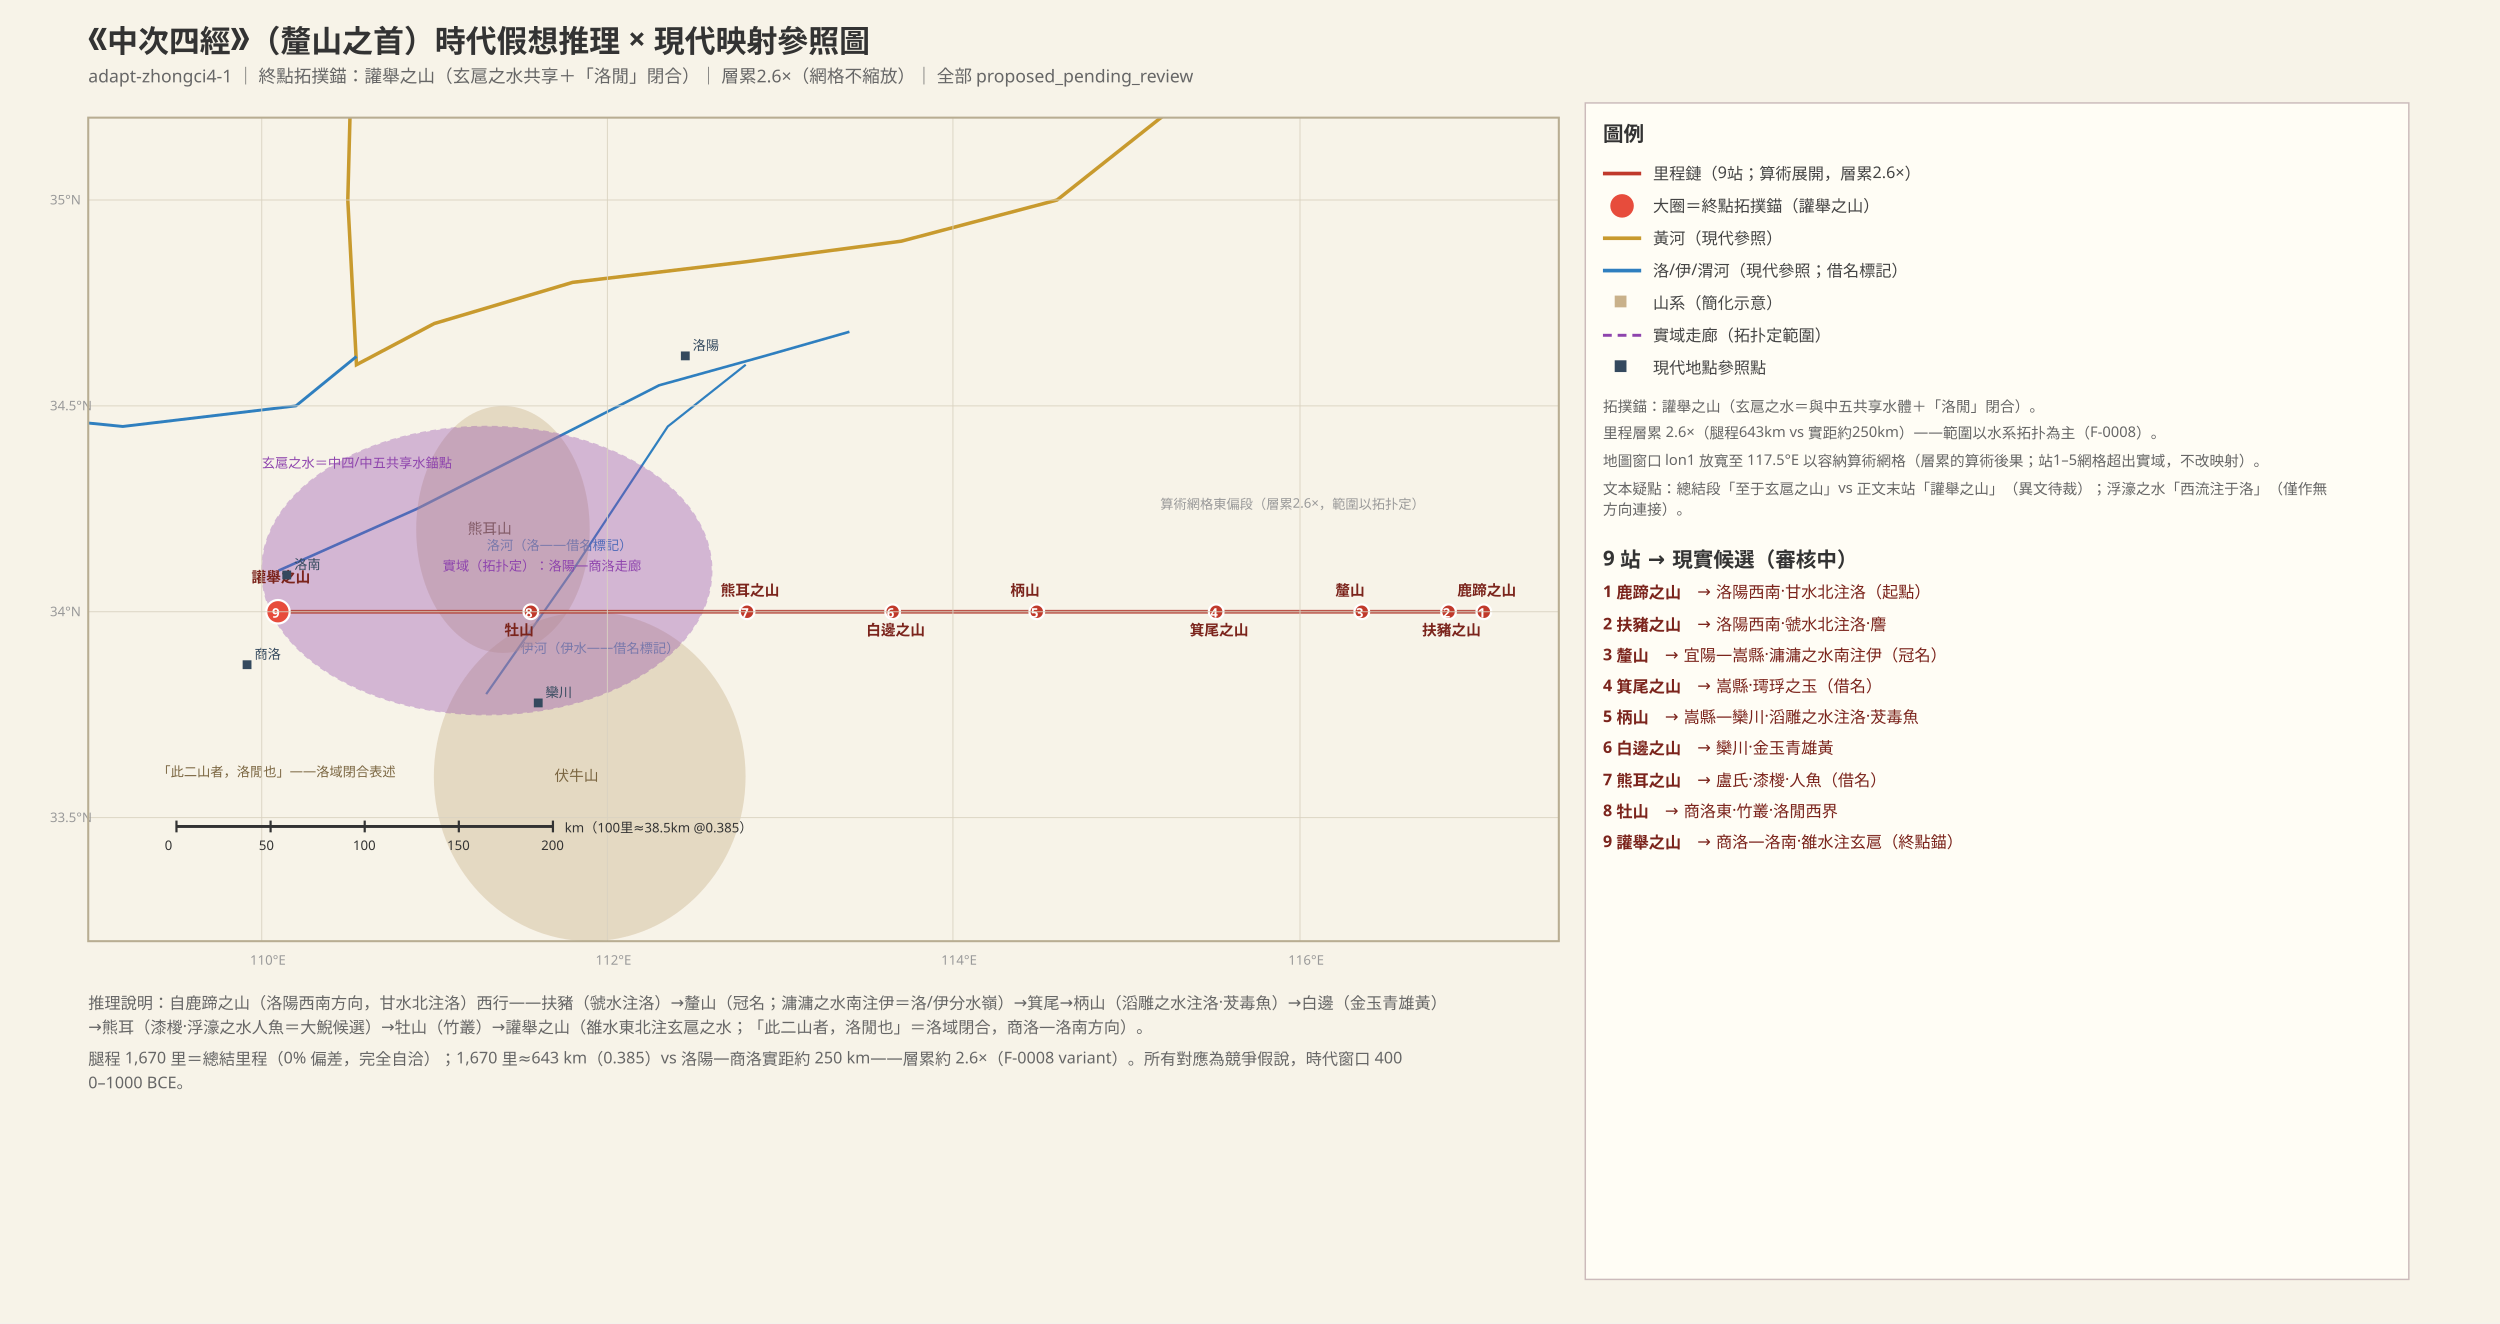
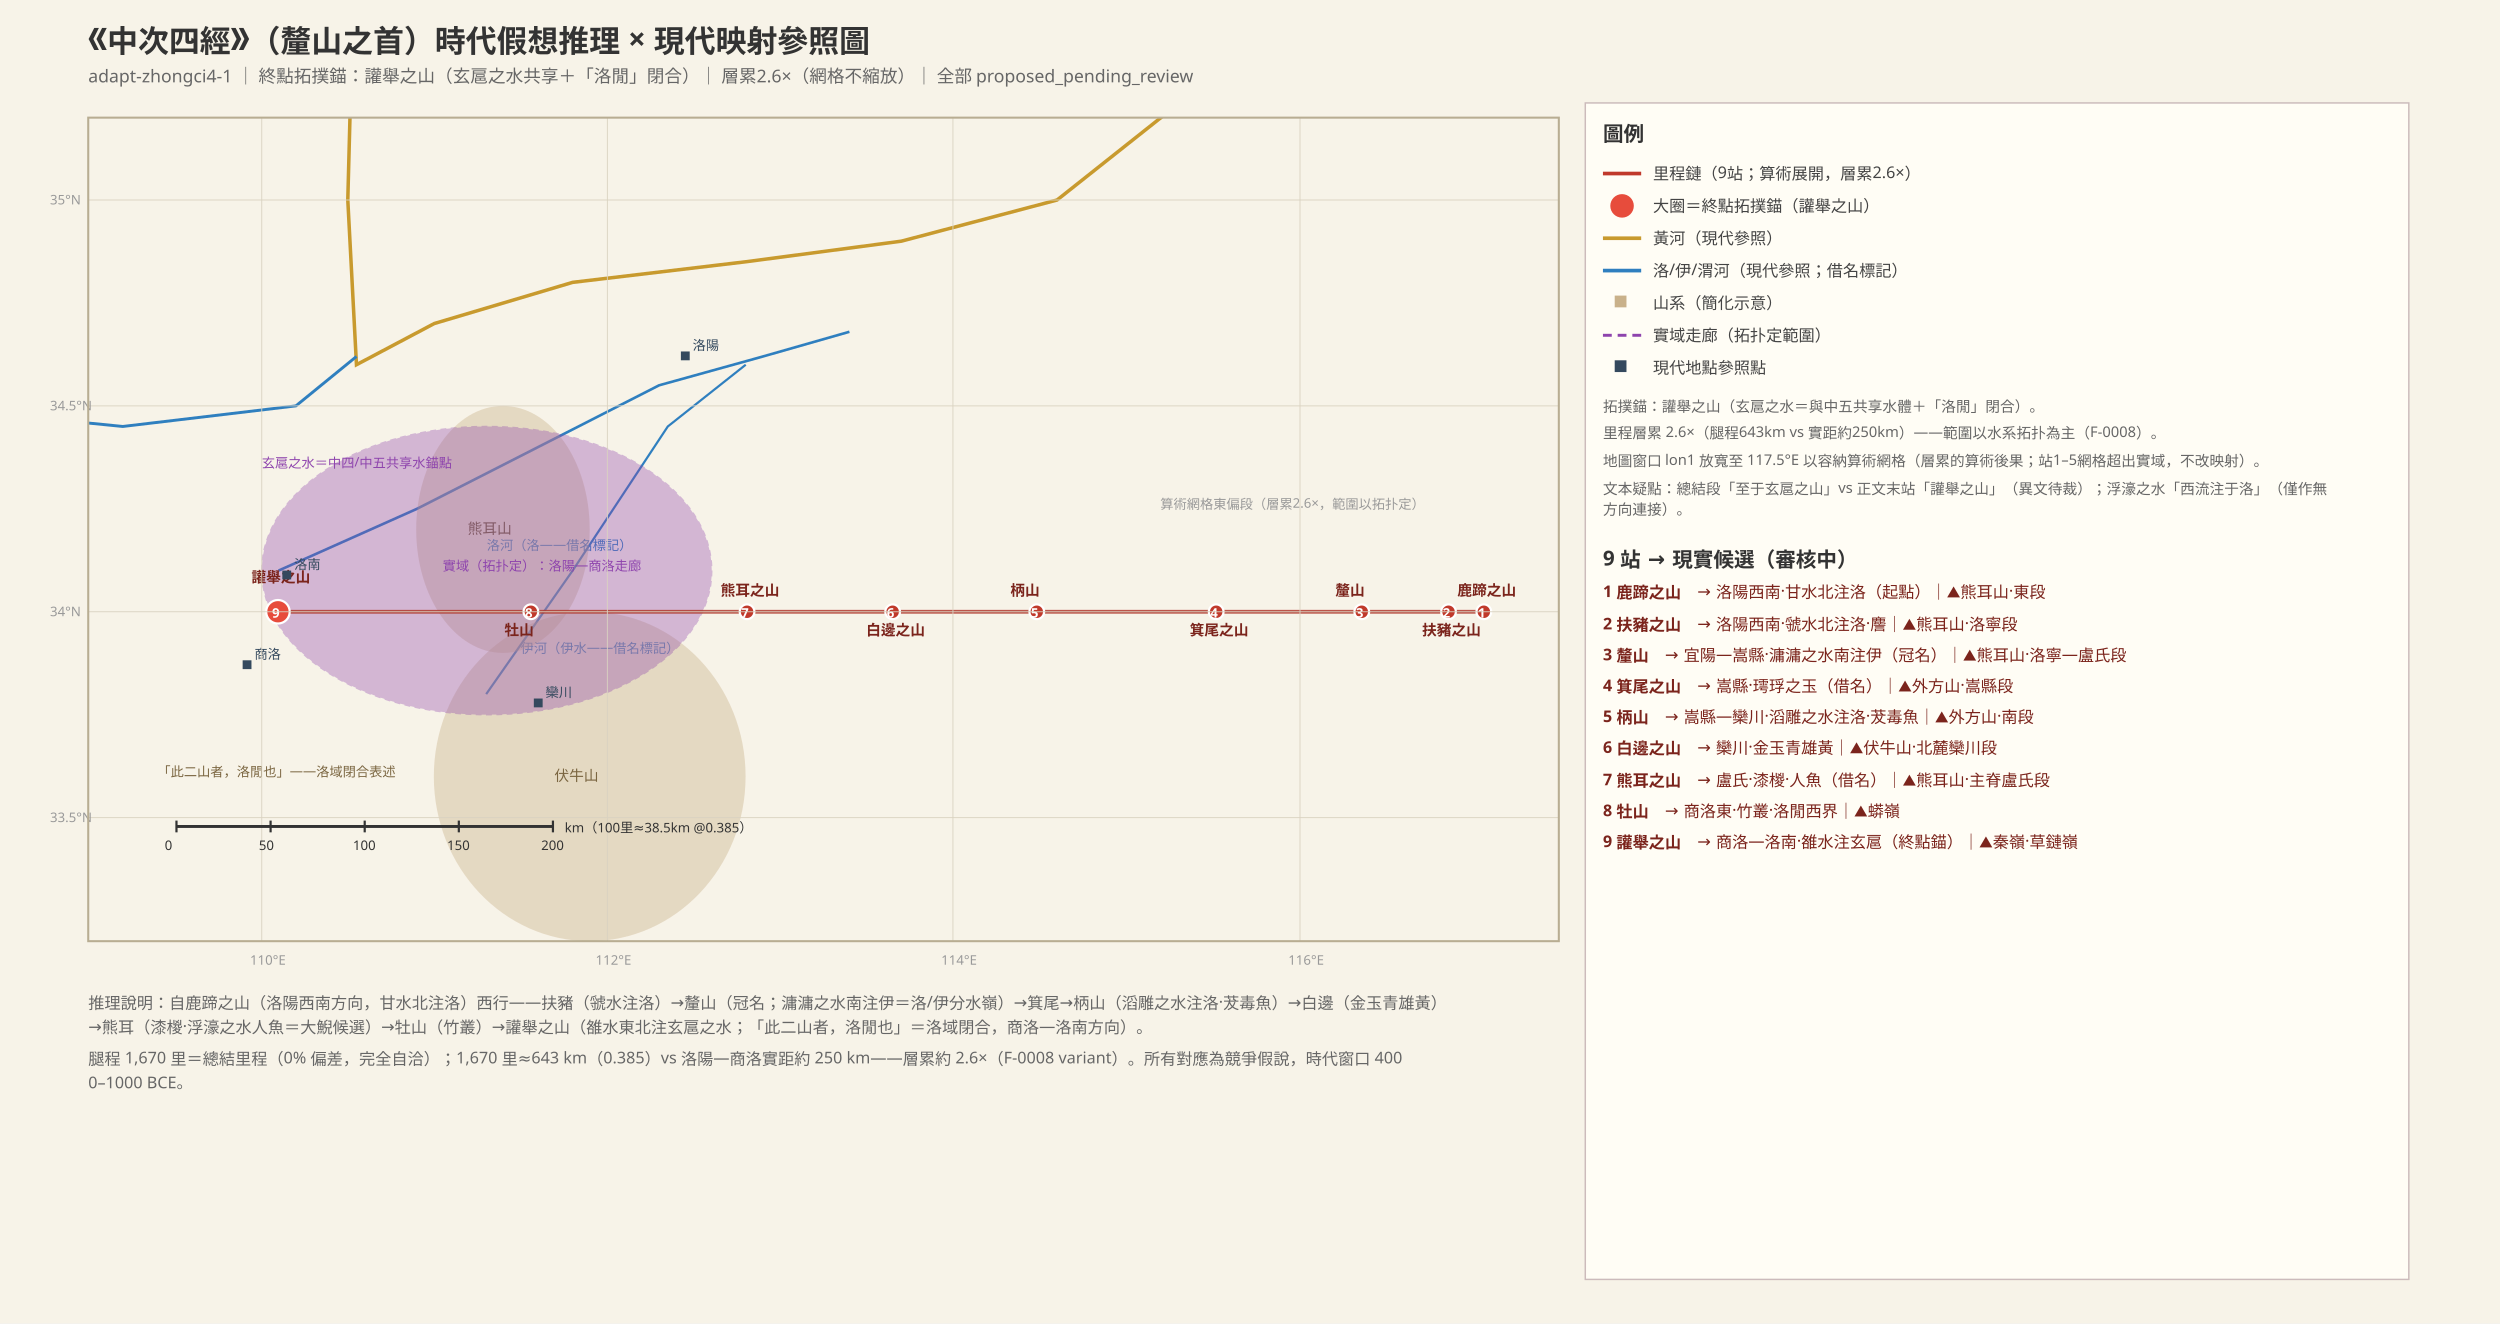
<svg xmlns="http://www.w3.org/2000/svg" width="1700" height="900" font-family="PingFang SC, Hiragino Sans GB, Microsoft YaHei, sans-serif">
  <rect width="1700" height="900" fill="#f7f3e8" />
  <defs>
    <marker id="arr" markerWidth="8" markerHeight="8" refX="7" refY="3" orient="auto">
      <path d="M0,0 L7,3 L0,6 Z" fill="#555" />
    </marker>
    <pattern id="sand" width="8" height="8" patternUnits="userSpaceOnUse">
      <rect width="8" height="8" fill="#efe3c0" />
      <circle cx="2" cy="2" r="0.8" fill="#d6b96a" />
      <circle cx="6" cy="6" r="0.8" fill="#d6b96a" />
    </pattern>
    <clipPath id="mapclip">
      <rect x="60" y="80" width="1000" height="560" />
    </clipPath>
  </defs>
  <text x="60" y="34" font-size="21" font-weight="bold" fill="#333">《中次四經》（釐山之首）時代假想推理 × 現代映射參照圖</text>
  <text x="60" y="56" font-size="12" fill="#666">adapt-zhongci4-1 ｜ 終點拓撲錨：讙舉之山（玄扈之水共享＋「洛閒」閉合）｜ 層累2.6×（網格不縮放）｜ 全部 proposed_pending_review</text>
  <g clip-path="url(#mapclip)">
    <polyline points="-1410.6,248.0 -1234.1,304.0 -1057.6,136.0 -940.0,-32.0 -787.1,-116.0 -645.9,-158.0 -551.8,-172.0 -481.2,-284.0 -410.6,-508.0 -340.0,-676.0 -269.4,-844.0 -187.1,-1012.0 -128.2,-1180.0 -10.6,-1348.0 118.8,-1404.0 224.7,-1404.0 307.1,-1348.0 365.9,-1264.0 365.9,-1068.0 330.6,-844.0 283.5,-592.0 260.0,-340.0 242.4,-88.0 236.5,136.0 242.4,248.0 295.3,220.0 389.4,192.0 507.1,178.0 612.9,164.0 718.8,136.0 824.7,52.0 918.8,-32.0 1001.2,-228.0 1071.8,-424.0 1142.4,-536.0 1212.9,-592.0" fill="none" stroke="#c89a2e" stroke-width="2.4" />
    <polyline points="-504.7,206.0 -351.8,220.0 -198.8,262.0 -57.6,276.0 83.5,290.0 201.2,276.0 242.4,242.4" fill="none" stroke="#2f7fbf" stroke-width="2" />
    <polyline points="189.4,388.0 283.5,346.0 365.9,304.0 448.2,262.0 518.8,242.4 577.6,225.6" fill="none" stroke="#2f7fbf" stroke-width="1.8" />
    <text x="331" y="374" font-size="9" fill="#2f7fbf">洛河（洛——借名標記）</text>
    <polyline points="330.6,472.0 389.4,388.0 454.1,290.0 507.1,248.0" fill="none" stroke="#2f7fbf" stroke-width="1.5" />
    <text x="354" y="444" font-size="9" fill="#2f7fbf">伊河（伊水——借名標記）</text>
    <polyline points="448.2,-900.0 471.8,-676.0 412.9,-480.0 354.1,-172.0 289.4,-32.0 254.1,80.0" fill="none" stroke="#2f7fbf" stroke-width="1.6" />
    <ellipse cx="342" cy="360" rx="59" ry="84" fill="#c9b18a" opacity="0.4" />
    <text x="318" y="363" font-size="10" fill="#7a6540">熊耳山</text>
    <ellipse cx="401" cy="528" rx="106" ry="112" fill="#c9b18a" opacity="0.4" />
    <text x="377" y="531" font-size="10" fill="#7a6540">伏牛山</text>
    <ellipse cx="331" cy="388" rx="153" ry="98" fill="#8e44ad" opacity="0.35" stroke="#8e44ad" stroke-dasharray="4 3" />
    <text x="301" y="388" font-size="9" fill="#8e44ad">實域（拓扑定）：洛陽—商洛走廊</text>
    <polyline points="1009.4,416.0 984.7,416.0 925.9,416.0 827.1,416.0 704.7,416.0 607.1,416.0 508.2,416.0 361.2,416.0 189.4,416.0" fill="none" stroke="#b03a2e" stroke-width="2.6" opacity="0.85" />
    <circle cx="1009" cy="416" r="5" fill="#c0392b" stroke="#fff" stroke-width="1.5" />
    <text x="1005" y="420" font-size="9" fill="#fff" font-weight="bold">1</text>
    <text x="991" y="405" font-size="10" fill="#7b241c" font-weight="bold">鹿蹄之山</text>
    <circle cx="985" cy="416" r="5" fill="#c0392b" stroke="#fff" stroke-width="1.5" />
    <text x="981" y="420" font-size="9" fill="#fff" font-weight="bold">2</text>
    <text x="967" y="432" font-size="10" fill="#7b241c" font-weight="bold">扶豬之山</text>
    <circle cx="926" cy="416" r="5" fill="#c0392b" stroke="#fff" stroke-width="1.5" />
    <text x="922" y="420" font-size="9" fill="#fff" font-weight="bold">3</text>
    <text x="908" y="405" font-size="10" fill="#7b241c" font-weight="bold">釐山</text>
    <circle cx="827" cy="416" r="5" fill="#c0392b" stroke="#fff" stroke-width="1.5" />
    <text x="823" y="420" font-size="9" fill="#fff" font-weight="bold">4</text>
    <text x="809" y="432" font-size="10" fill="#7b241c" font-weight="bold">箕尾之山</text>
    <circle cx="705" cy="416" r="5" fill="#c0392b" stroke="#fff" stroke-width="1.5" />
    <text x="701" y="420" font-size="9" fill="#fff" font-weight="bold">5</text>
    <text x="687" y="405" font-size="10" fill="#7b241c" font-weight="bold">柄山</text>
    <circle cx="607" cy="416" r="5" fill="#c0392b" stroke="#fff" stroke-width="1.5" />
    <text x="603" y="420" font-size="9" fill="#fff" font-weight="bold">6</text>
    <text x="589" y="432" font-size="10" fill="#7b241c" font-weight="bold">白邊之山</text>
    <circle cx="508" cy="416" r="5" fill="#c0392b" stroke="#fff" stroke-width="1.5" />
    <text x="504" y="420" font-size="9" fill="#fff" font-weight="bold">7</text>
    <text x="490" y="405" font-size="10" fill="#7b241c" font-weight="bold">熊耳之山</text>
    <circle cx="361" cy="416" r="5" fill="#c0392b" stroke="#fff" stroke-width="1.5" />
    <text x="357" y="420" font-size="9" fill="#fff" font-weight="bold">8</text>
    <text x="343" y="432" font-size="10" fill="#7b241c" font-weight="bold">牡山</text>
    <circle cx="189" cy="416" r="8" fill="#e74c3c" stroke="#fff" stroke-width="1.5" />
    <text x="185" y="420" font-size="9" fill="#fff" font-weight="bold">9</text>
    <text x="171" y="396" font-size="10" fill="#7b241c" font-weight="bold">讙舉之山</text>
    <text x="178" y="318" font-size="9" fill="#8e44ad">玄扈之水＝中四/中五共享水錨點</text>
    <text x="107" y="528" font-size="9" fill="#7a6540">「此二山者，洛閒也」——洛域閉合表述</text>
    <text x="789" y="346" font-size="9" fill="#999">算術網格東偏段（層累2.6×，範圍以拓扑定）</text>
    <rect x="463" y="239" width="6" height="6" fill="#34495e" />
    <text x="471" y="238" font-size="9" fill="#34495e">洛陽</text>
    <rect x="363" y="475" width="6" height="6" fill="#34495e" />
    <text x="371" y="474" font-size="9" fill="#34495e">欒川</text>
    <rect x="192" y="388" width="6" height="6" fill="#34495e" />
    <text x="200" y="387" font-size="9" fill="#34495e">洛南</text>
    <rect x="165" y="449" width="6" height="6" fill="#34495e" />
    <text x="173" y="448" font-size="9" fill="#34495e">商洛</text>
  </g>
  <line x1="178" y1="640" x2="178" y2="80" stroke="#d9d2c0" stroke-width="0.6" />
  <text x="170" y="656" font-size="9" fill="#999">110°E</text>
  <line x1="413" y1="640" x2="413" y2="80" stroke="#d9d2c0" stroke-width="0.6" />
  <text x="405" y="656" font-size="9" fill="#999">112°E</text>
  <line x1="648" y1="640" x2="648" y2="80" stroke="#d9d2c0" stroke-width="0.6" />
  <text x="640" y="656" font-size="9" fill="#999">114°E</text>
  <line x1="884" y1="640" x2="884" y2="80" stroke="#d9d2c0" stroke-width="0.6" />
  <text x="876" y="656" font-size="9" fill="#999">116°E</text>
  <line x1="60" y1="556" x2="1060" y2="556" stroke="#d9d2c0" stroke-width="0.6" />
  <text x="34" y="559" font-size="9" fill="#999">33.5°N</text>
  <line x1="60" y1="416" x2="1060" y2="416" stroke="#d9d2c0" stroke-width="0.6" />
  <text x="34" y="419" font-size="9" fill="#999">34°N</text>
  <line x1="60" y1="276" x2="1060" y2="276" stroke="#d9d2c0" stroke-width="0.6" />
  <text x="34" y="279" font-size="9" fill="#999">34.5°N</text>
  <line x1="60" y1="136" x2="1060" y2="136" stroke="#d9d2c0" stroke-width="0.6" />
  <text x="34" y="139" font-size="9" fill="#999">35°N</text>
  <rect x="60" y="80" width="1000" height="560" fill="none" stroke="#b8ad92" stroke-width="1.4" />
  <line x1="120" y1="562" x2="376" y2="562" stroke="#333" stroke-width="2" />
  <line x1="120" y1="558" x2="120" y2="566" stroke="#333" stroke-width="1.5" />
  <text x="112" y="578" font-size="9" fill="#333">0</text>
  <line x1="184" y1="558" x2="184" y2="566" stroke="#333" stroke-width="1.5" />
  <text x="176" y="578" font-size="9" fill="#333">50</text>
  <line x1="248" y1="558" x2="248" y2="566" stroke="#333" stroke-width="1.5" />
  <text x="240" y="578" font-size="9" fill="#333">100</text>
  <line x1="312" y1="558" x2="312" y2="566" stroke="#333" stroke-width="1.5" />
  <text x="304" y="578" font-size="9" fill="#333">150</text>
  <line x1="376" y1="558" x2="376" y2="566" stroke="#333" stroke-width="1.5" />
  <text x="368" y="578" font-size="9" fill="#333">200</text>
  <text x="384" y="566" font-size="9" fill="#333">km（100里≈38.5km @0.385）</text>
  <rect x="1078" y="70" width="560" height="800" fill="#fffdf5" stroke="#cbb" />
  <text x="1090" y="96" font-size="14" font-weight="bold" fill="#333">圖例</text>
  <line x1="1090" y1="118" x2="1116" y2="118" stroke="#c0392b" stroke-width="2.5" />
  <text x="1124" y="122" font-size="11" fill="#444">里程鏈（9站；算術展開，層累2.6×）</text>
  <circle cx="1103" cy="140" r="8" fill="#e74c3c" />
  <text x="1124" y="144" font-size="11" fill="#444">大圈＝終點拓撲錨（讙舉之山）</text>
  <line x1="1090" y1="162" x2="1116" y2="162" stroke="#c89a2e" stroke-width="2.5" />
  <text x="1124" y="166" font-size="11" fill="#444">黃河（現代參照）</text>
  <line x1="1090" y1="184" x2="1116" y2="184" stroke="#2f7fbf" stroke-width="2.5" />
  <text x="1124" y="188" font-size="11" fill="#444">洛/伊/渭河（現代參照；借名標記）</text>
  <rect x="1098" y="201" width="8" height="8" fill="#c9b18a" />
  <text x="1124" y="210" font-size="11" fill="#444">山系（簡化示意）</text>
  <line x1="1090" y1="228" x2="1116" y2="228" stroke="#8e44ad" stroke-width="2" stroke-dasharray="6 4" />
  <text x="1124" y="232" font-size="11" fill="#444">實域走廊（拓扑定範圍）</text>
  <rect x="1098" y="245" width="8" height="8" fill="#34495e" />
  <text x="1124" y="254" font-size="11" fill="#444">現代地點參照點</text>
  <text x="1090" y="280" font-size="10" fill="#666">拓撲錨：讙舉之山（玄扈之水＝與中五共享水體＋「洛閒」閉合）。</text>
  <text x="1090" y="298" font-size="10" fill="#666">里程層累 2.6×（腿程643km vs 實距約250km）——範圍以水系拓扑為主（F-0008）。</text>
  <text x="1090" y="317" font-size="10" fill="#666">地圖窗口 lon1 放寬至 117.5°E 以容納算術網格（層累的算術後果；站1–5網格超出實域，不改映射）。</text>
  <text x="1090" y="336" font-size="10" fill="#666">文本疑點：總結段「至于玄扈之山」vs 正文末站「讙舉之山」（異文待裁）；浮濠之水「西流注于洛」（僅作無</text>
  <text x="1090" y="350" font-size="10" fill="#666">方向連接）。</text>
  <text x="1090" y="384.5" font-size="14" font-weight="bold" fill="#333">9 站 → 現實候選（審核中）</text>
  <text x="1090" y="406" font-size="11" fill="#7b241c">
-     <tspan font-weight="bold"> 1 鹿蹄之山</tspan>　→ 洛陽西南·甘水北注洛（起點）</text>
+     <tspan font-weight="bold"> 1 鹿蹄之山</tspan>　→ 洛陽西南·甘水北注洛（起點）｜⛰熊耳山·東段</text>
  <text x="1090" y="428" font-size="11" fill="#7b241c">
-     <tspan font-weight="bold"> 2 扶豬之山</tspan>　→ 洛陽西南·虢水北注洛·䴦</text>
+     <tspan font-weight="bold"> 2 扶豬之山</tspan>　→ 洛陽西南·虢水北注洛·䴦｜⛰熊耳山·洛寧段</text>
  <text x="1090" y="449" font-size="11" fill="#7b241c">
-     <tspan font-weight="bold"> 3 釐山</tspan>　→ 宜陽—嵩縣·滽滽之水南注伊（冠名）</text>
+     <tspan font-weight="bold"> 3 釐山</tspan>　→ 宜陽—嵩縣·滽滽之水南注伊（冠名）｜⛰熊耳山·洛寧—盧氏段</text>
  <text x="1090" y="470" font-size="11" fill="#7b241c">
-     <tspan font-weight="bold"> 4 箕尾之山</tspan>　→ 嵩縣·㻬琈之玉（借名）</text>
+     <tspan font-weight="bold"> 4 箕尾之山</tspan>　→ 嵩縣·㻬琈之玉（借名）｜⛰外方山·嵩縣段</text>
  <text x="1090" y="491" font-size="11" fill="#7b241c">
-     <tspan font-weight="bold"> 5 柄山</tspan>　→ 嵩縣—欒川·滔雕之水注洛·茇毒魚</text>
+     <tspan font-weight="bold"> 5 柄山</tspan>　→ 嵩縣—欒川·滔雕之水注洛·茇毒魚｜⛰外方山·南段</text>
  <text x="1090" y="512" font-size="11" fill="#7b241c">
-     <tspan font-weight="bold"> 6 白邊之山</tspan>　→ 欒川·金玉青雄黃</text>
+     <tspan font-weight="bold"> 6 白邊之山</tspan>　→ 欒川·金玉青雄黃｜⛰伏牛山·北麓欒川段</text>
  <text x="1090" y="534" font-size="11" fill="#7b241c">
-     <tspan font-weight="bold"> 7 熊耳之山</tspan>　→ 盧氏·漆椶·人魚（借名）</text>
+     <tspan font-weight="bold"> 7 熊耳之山</tspan>　→ 盧氏·漆椶·人魚（借名）｜⛰熊耳山·主脊盧氏段</text>
  <text x="1090" y="555" font-size="11" fill="#7b241c">
-     <tspan font-weight="bold"> 8 牡山</tspan>　→ 商洛東·竹叢·洛閒西界</text>
+     <tspan font-weight="bold"> 8 牡山</tspan>　→ 商洛東·竹叢·洛閒西界｜⛰蟒嶺</text>
  <text x="1090" y="576" font-size="11" fill="#7b241c">
-     <tspan font-weight="bold"> 9 讙舉之山</tspan>　→ 商洛—洛南·雒水注玄扈（終點錨）</text>
+     <tspan font-weight="bold"> 9 讙舉之山</tspan>　→ 商洛—洛南·雒水注玄扈（終點錨）｜⛰秦嶺·草鏈嶺</text>
  <text x="60" y="686" font-size="11" fill="#666">推理說明：自鹿蹄之山（洛陽西南方向，甘水北注洛）西行——扶豬（虢水注洛）→釐山（冠名；滽滽之水南注伊＝洛/伊分水嶺）→箕尾→柄山（滔雕之水注洛·茇毒魚）→白邊（金玉青雄黃）</text>
  <text x="60" y="702" font-size="11" fill="#666">→熊耳（漆椶·浮濠之水人魚＝大鯢候選）→牡山（竹叢）→讙舉之山（雒水東北注玄扈之水；「此二山者，洛閒也」＝洛域閉合，商洛—洛南方向）。</text>
  <text x="60" y="724" font-size="11" fill="#666">腿程 1,670 里＝總結里程（0% 偏差，完全自洽）；1,670 里≈643 km（0.385）vs 洛陽—商洛實距約 250 km——層累約 2.6×（F-0008 variant）。所有對應為競爭假說，時代窗口 400</text>
  <text x="60" y="740" font-size="11" fill="#666">0–1000 BCE。</text>
</svg>
